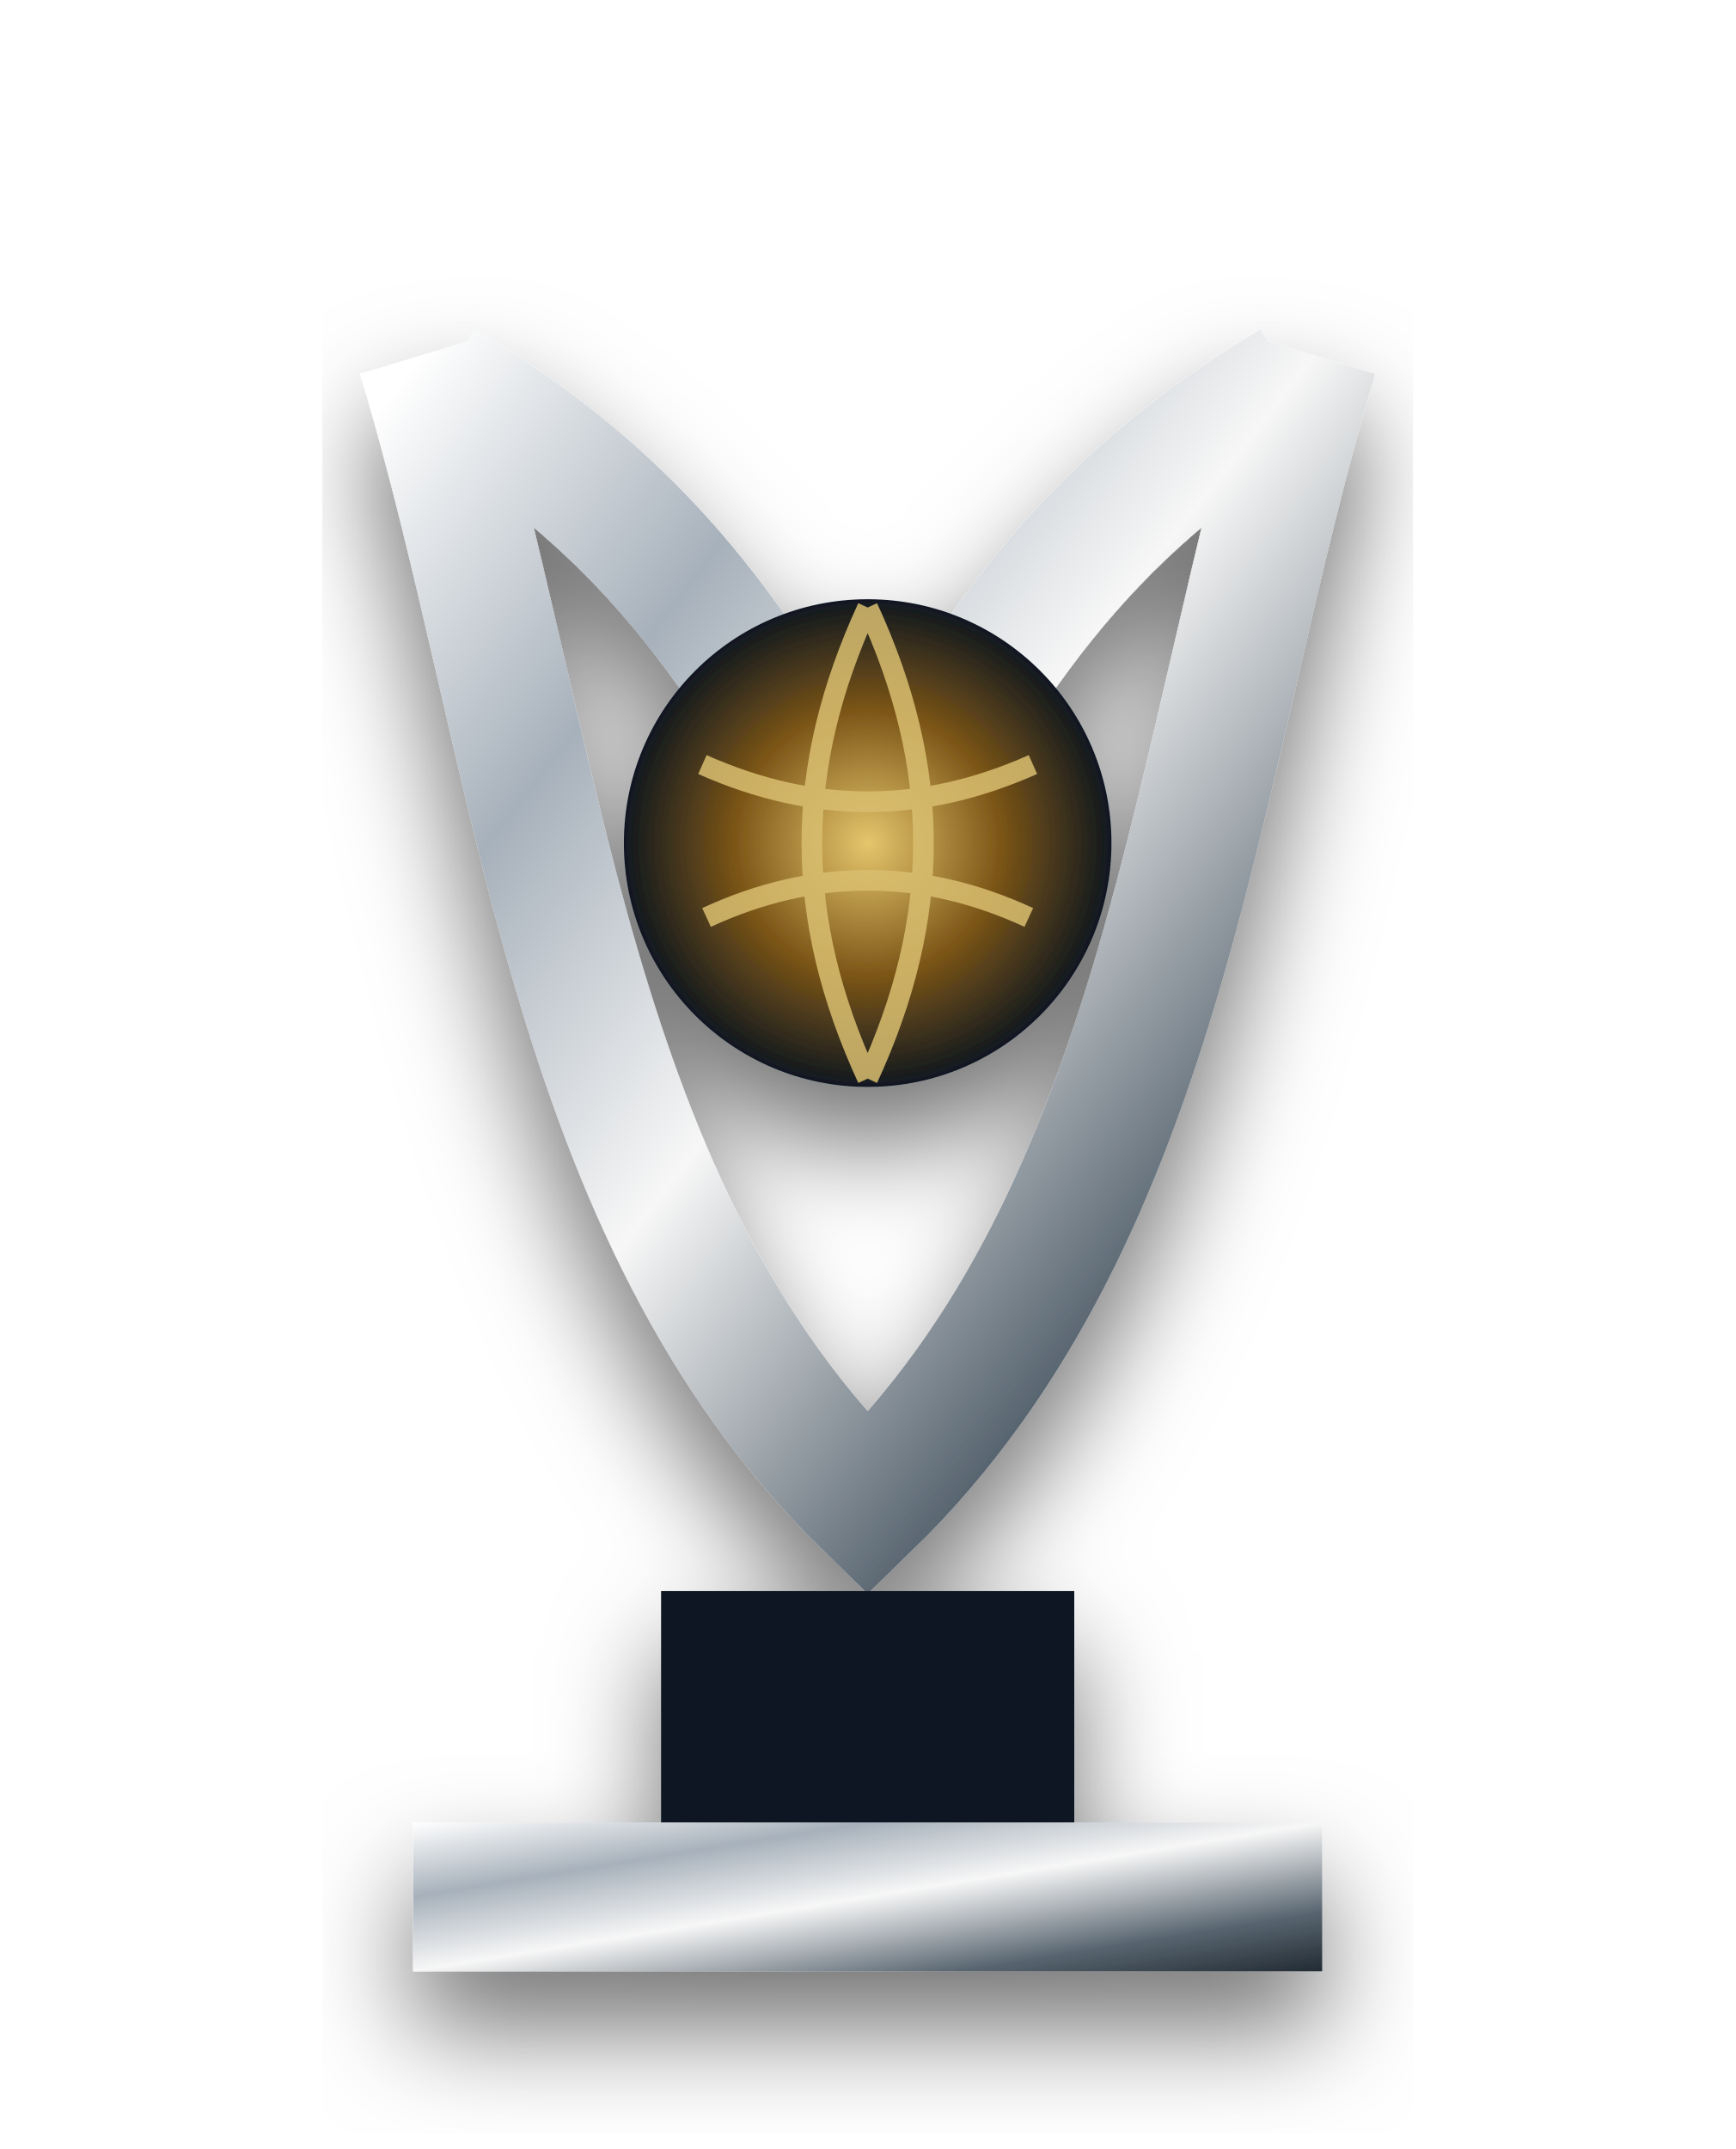
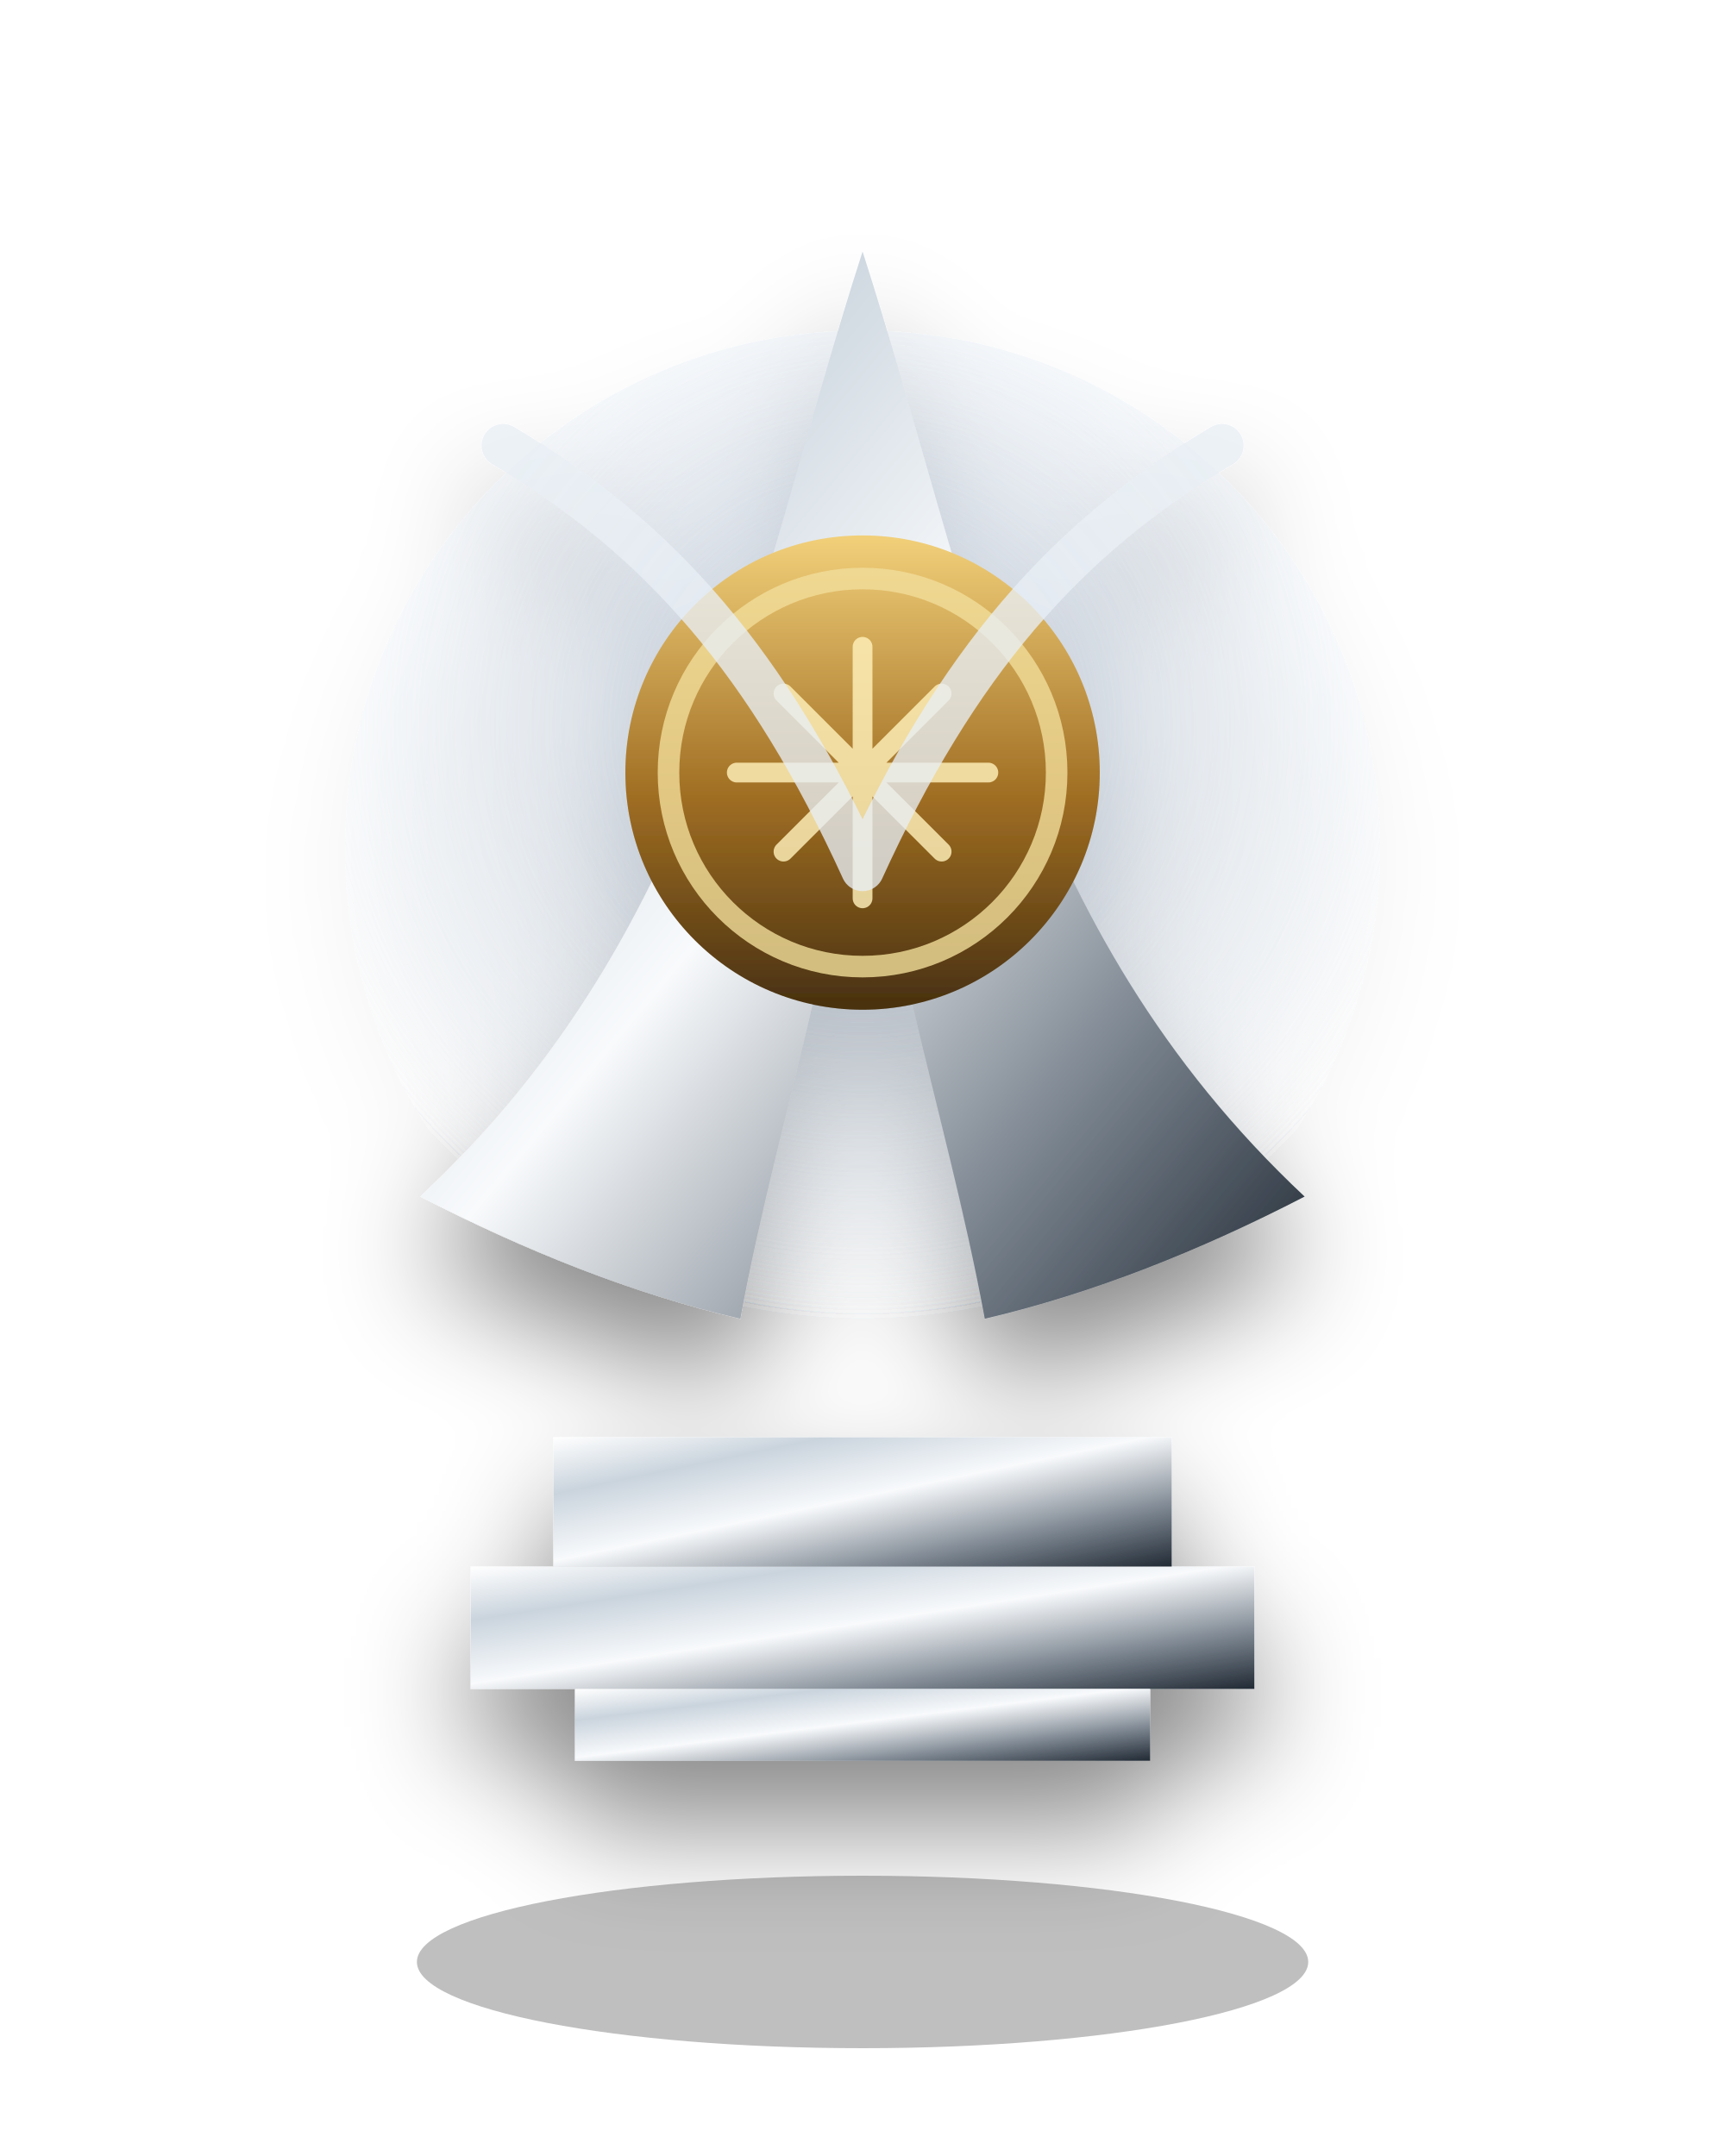
- <svg xmlns="http://www.w3.org/2000/svg" viewBox="0 0 420 520">
+ <svg xmlns="http://www.w3.org/2000/svg" viewBox="0 0 480 600" role="img" aria-label="Super Cup Trophy">
  <defs>
-     <linearGradient id="g" x1="0" y1="0" x2="1" y2="1">
-       <stop stop-color="#ffffff" />
-       <stop offset=".25" stop-color="#a7b1bb" />
-       <stop offset=".5" stop-color="#f7f7f7" />
-       <stop offset=".8" stop-color="#586570" />
-       <stop offset="1" stop-color="#222b33" />
+     <linearGradient id="superSilver" x1="0" y1="0" x2="1" y2="1">
+       <stop offset="0" stop-color="#ffffff" />
+       <stop offset="0.22" stop-color="#cad4dd" />
+       <stop offset="0.48" stop-color="#f8fafc" />
+       <stop offset="0.78" stop-color="#77818c" />
+       <stop offset="1" stop-color="#212a34" />
    </linearGradient>
-     <radialGradient id="b">
-       <stop stop-color="#e5c66c" />
-       <stop offset=".55" stop-color="#7b5517" />
-       <stop offset="1" stop-color="#111820" />
+     <linearGradient id="superPlate" x1="0" y1="0" x2="0" y2="1">
+       <stop offset="0" stop-color="#f2d07a" />
+       <stop offset="0.55" stop-color="#a06e23" />
+       <stop offset="1" stop-color="#473010" />
+     </linearGradient>
+     <radialGradient id="superGlow" cx="50%" cy="38%" r="58%">
+       <stop offset="0" stop-color="#c9d8ea" stop-opacity="0.56" />
+       <stop offset="1" stop-color="#c9d8ea" stop-opacity="0" />
    </radialGradient>
-     <filter id="s">
-       <feDropShadow dx="0" dy="14" stdDeviation="13" flood-opacity=".55" />
+     <filter id="superShadow" x="-30%" y="-30%" width="160%" height="180%">
+       <feDropShadow dx="0" dy="18" stdDeviation="16" flood-color="#000" flood-opacity="0.46" />
    </filter>
  </defs>
-   <g filter="url(#s)">
-     <path fill="none" stroke="url(#g)" stroke-width="31" d="M102 86c29 96 35 207 108 278 73-71 79-182 108-278M107 93c52 31 76 68 103 121 27-53 51-90 103-121" />
-     <circle cx="210" cy="204" r="59" fill="url(#b)" />
-     <path fill="none" stroke="#d9be70" stroke-width="5" d="M170 185c27 12 53 12 80 0M171 222c26-12 52-12 78 0M210 147c-18 39-18 75 0 114M210 147c18 39 18 75 0 114" opacity=".85" />
-     <path fill="#101820" d="M160 385h100v56H160z" />
-     <path fill="url(#g)" d="M100 441h220v36H100z" />
+   <ellipse cx="240" cy="546" rx="124" ry="24" fill="#000" opacity="0.25" />
+   <g filter="url(#superShadow)">
+     <ellipse cx="240" cy="236" rx="144" ry="144" fill="url(#superGlow)" />
+     <g fill="url(#superSilver)">
+       <path d="M240 70c-31 96-43 188-123 263 29 15 59 27 89 34 11-60 32-116 34-181 2 65 23 121 34 181 30-7 60-19 89-34-80-75-92-167-123-263z" />
+       <path d="M154 400h172v36H154z" />
+       <path d="M131 436h218v34H131z" />
+       <path d="M160 470h160v20H160z" />
+     </g>
+     <circle cx="240" cy="215" r="66" fill="url(#superPlate)" />
+     <circle cx="240" cy="215" r="54" fill="none" stroke="#f1dd9a" stroke-width="6" opacity="0.8" />
+     <path d="M205 215h70M240 180v70M218 193l44 44M262 193l-44 44" stroke="#fff0ba" stroke-width="5.5" stroke-linecap="round" opacity="0.82" />
+     <path d="M140 124c44 26 74 61 100 118M340 124c-44 26-74 61-100 118" fill="none" stroke="#e8eef5" stroke-width="12" stroke-linecap="round" opacity="0.78" />
  </g>
</svg>
